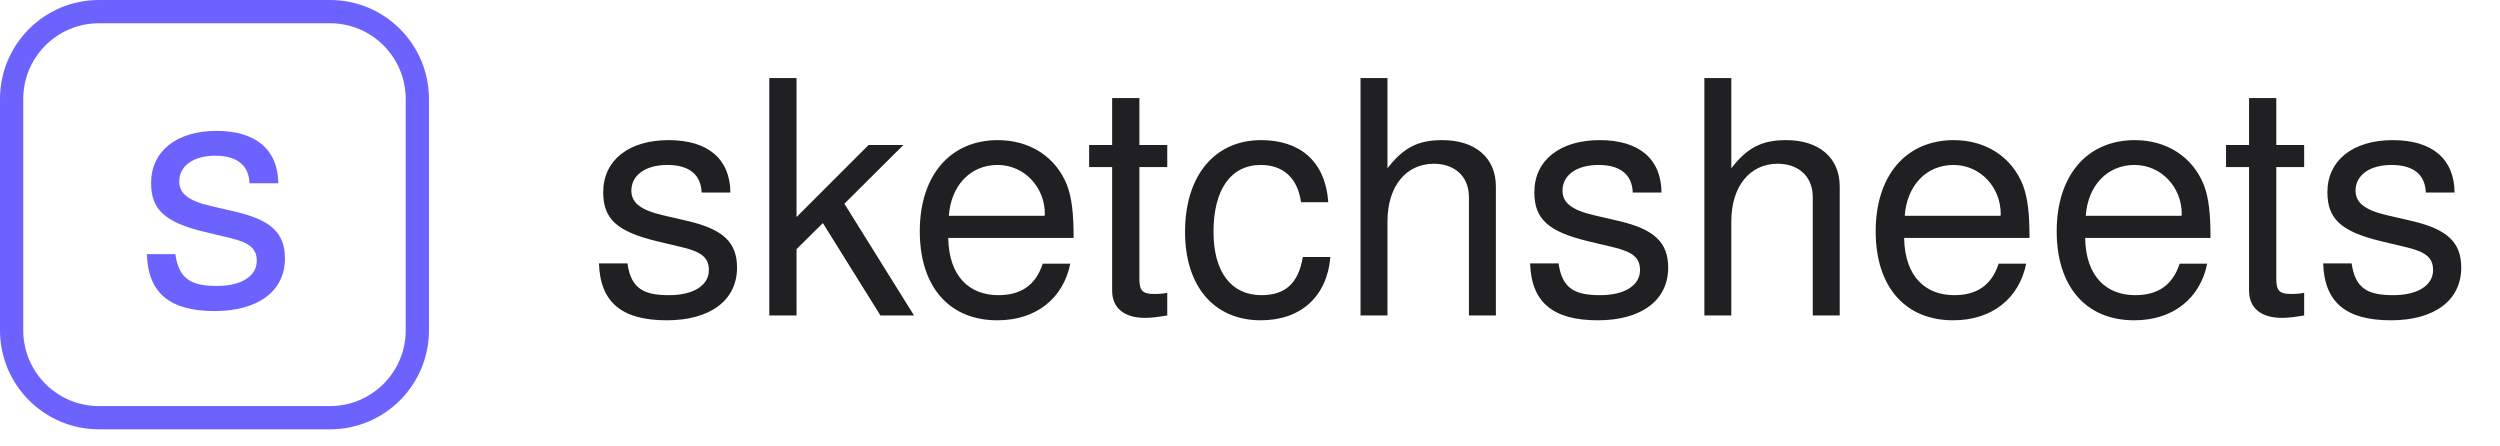
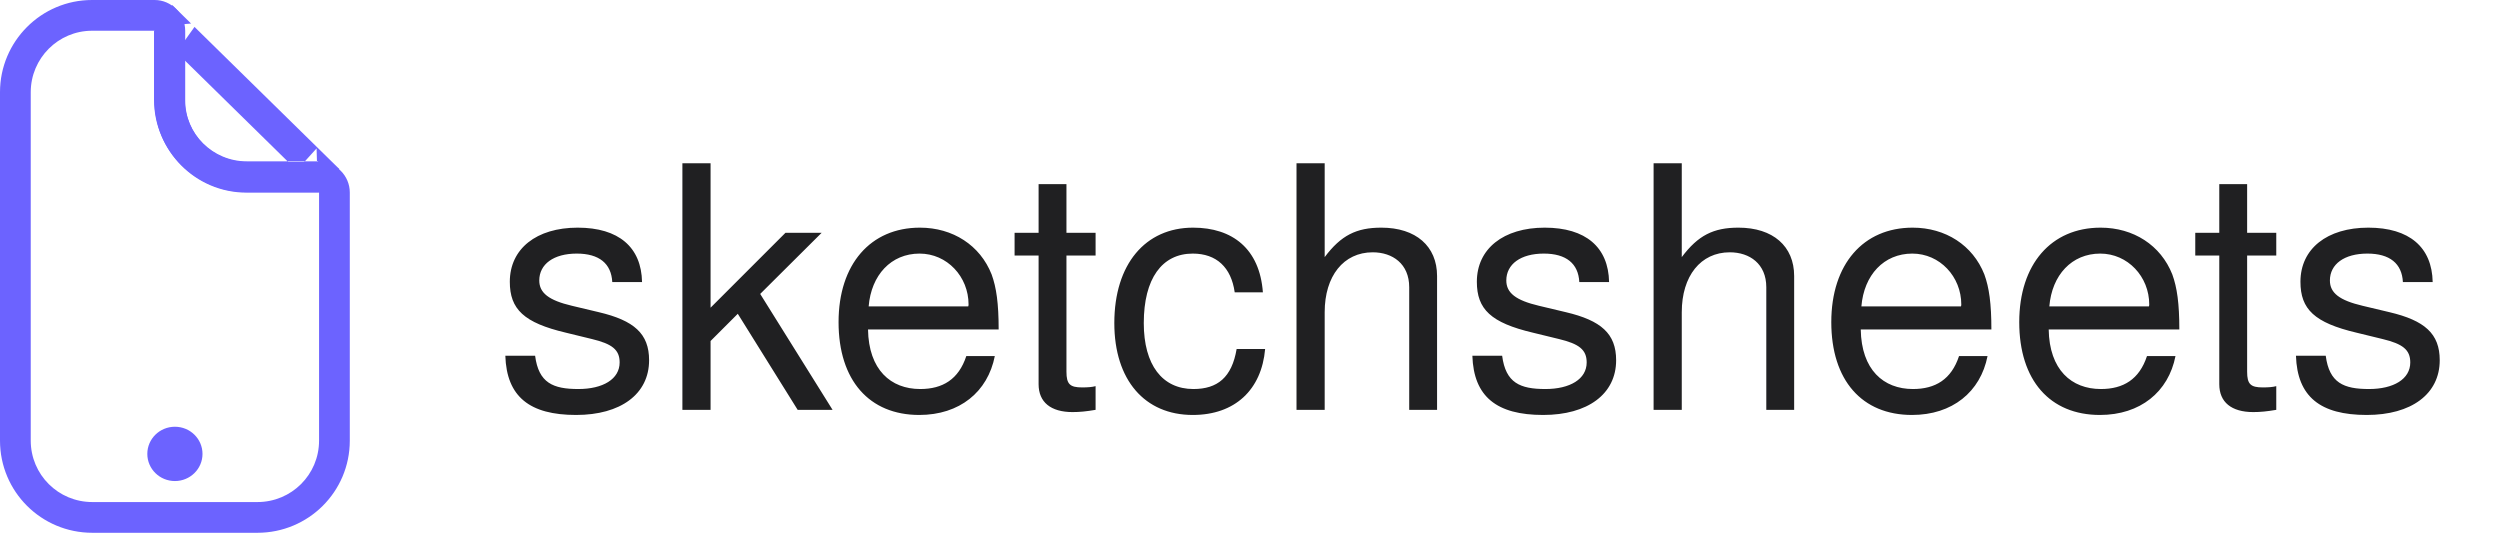
- <svg xmlns="http://www.w3.org/2000/svg" width="129px" height="23px" viewBox="0 0 129 23" version="1.1">
+ <svg xmlns="http://www.w3.org/2000/svg" width="122px" height="26px" viewBox="0 0 122 26" version="1.1">
  <defs />
  <g id="Page-1" stroke="none" stroke-width="1" fill="none" fill-rule="evenodd">
-     <g id="Desktop-HD" transform="translate(-434, -101)">
-       <g id="Hero" transform="translate(434, 100)">
-         <g id="Logo">
-           <path d="M1.2,6.11 L1.2,6.11 L1.2,18.043 C1.2,20.203 2.949,21.953 5.106,21.953 L17.029,21.953 C19.186,21.953 20.935,20.203 20.935,18.043 L20.935,6.11 C20.935,3.95 19.186,2.2 17.029,2.2 L5.106,2.2 C2.949,2.2 1.2,3.95 1.2,6.11 L1.2,6.11 Z M0,6.11 C0,3.288 2.285,1 5.106,1 L17.029,1 C19.849,1 22.135,3.287 22.135,6.11 L22.135,18.043 C22.135,20.865 19.849,23.153 17.029,23.153 L5.106,23.153 C2.286,23.153 0,20.866 0,18.043 L0,6.11 L0,6.11 Z" id="Shape" fill="#6C63FF" />
-           <text id="sketchsheets" font-family="Helvetica Neue" font-size="16.8" font-weight="normal" fill="#202022">
-             <tspan x="30.328" y="17.277">sketchsheets</tspan>
-           </text>
-           <text id="s" font-family="Helvetica Neue" font-size="16.8" font-weight="normal" fill="#6C63FF">
-             <tspan x="7" y="16.8">s</tspan>
+     <g id="Desktop-HD" transform="translate(-476, -97)">
+       <g id="Hero" transform="translate(476, 97)">
+         <g id="Group-2">
+           <g id="Group" fill="#6C63FF">
+             <path d="M9.491,1.314 L8.737,2.371 L9.016,1.5 L9.016,4.863 C9.016,6.52 10.374,7.875 12.045,7.875 L15.541,7.875 L14.43,8.368 L15.449,7.243 L15.51,9.321 L7.526,1.486 L7.663,1.294 L9.323,1.148 L9.491,1.314 L9.491,1.314 Z M7.516,1.5 L8.408,0.25 L16.56,8.25 L15.541,9.375 L12.045,9.375 C9.543,9.375 7.516,7.347 7.516,4.863 L7.516,1.5 L7.516,1.5 Z" id="Shape" />
+             <path d="M1.5,21.501 L1.5,21.501 C1.5,23.16 2.84,24.5 4.507,24.5 L12.563,24.5 C14.227,24.5 15.57,23.162 15.57,21.503 L15.57,9.397 C15.57,9.399 15.571,9.4 15.578,9.4 L12.029,9.4 C9.545,9.4 7.538,7.384 7.538,4.891 L7.538,1.505 C7.538,1.505 7.534,1.5 7.546,1.5 L4.493,1.5 C2.842,1.5 1.5,2.845 1.5,4.499 L1.5,21.501 Z M0,21.501 L0,21.501 L0,4.499 C0,2.019 2.011,0 4.493,0 L7.546,0 C8.359,0 9.038,0.674 9.038,1.505 L9.038,4.891 C9.038,6.56 10.377,7.9 12.029,7.9 L15.578,7.9 C16.399,7.9 17.07,8.57 17.07,9.397 L17.07,21.503 C17.07,23.994 15.052,26 12.563,26 L4.507,26 C2.008,26 0,23.986 0,21.501 L0,21.501 Z" id="Shape" />
+             <rect id="Rectangle-10835" x="7.189" y="20.825" width="2.693" height="2.65" rx="20" />
+           </g>
+           <text id="sketchsheets" font-family="Helvetica Neue" font-size="16.5" font-weight="normal" fill="#202022">
+             <tspan x="24.099" y="20">sketchsheets</tspan>
          </text>
        </g>
      </g>
    </g>
  </g>
</svg>
